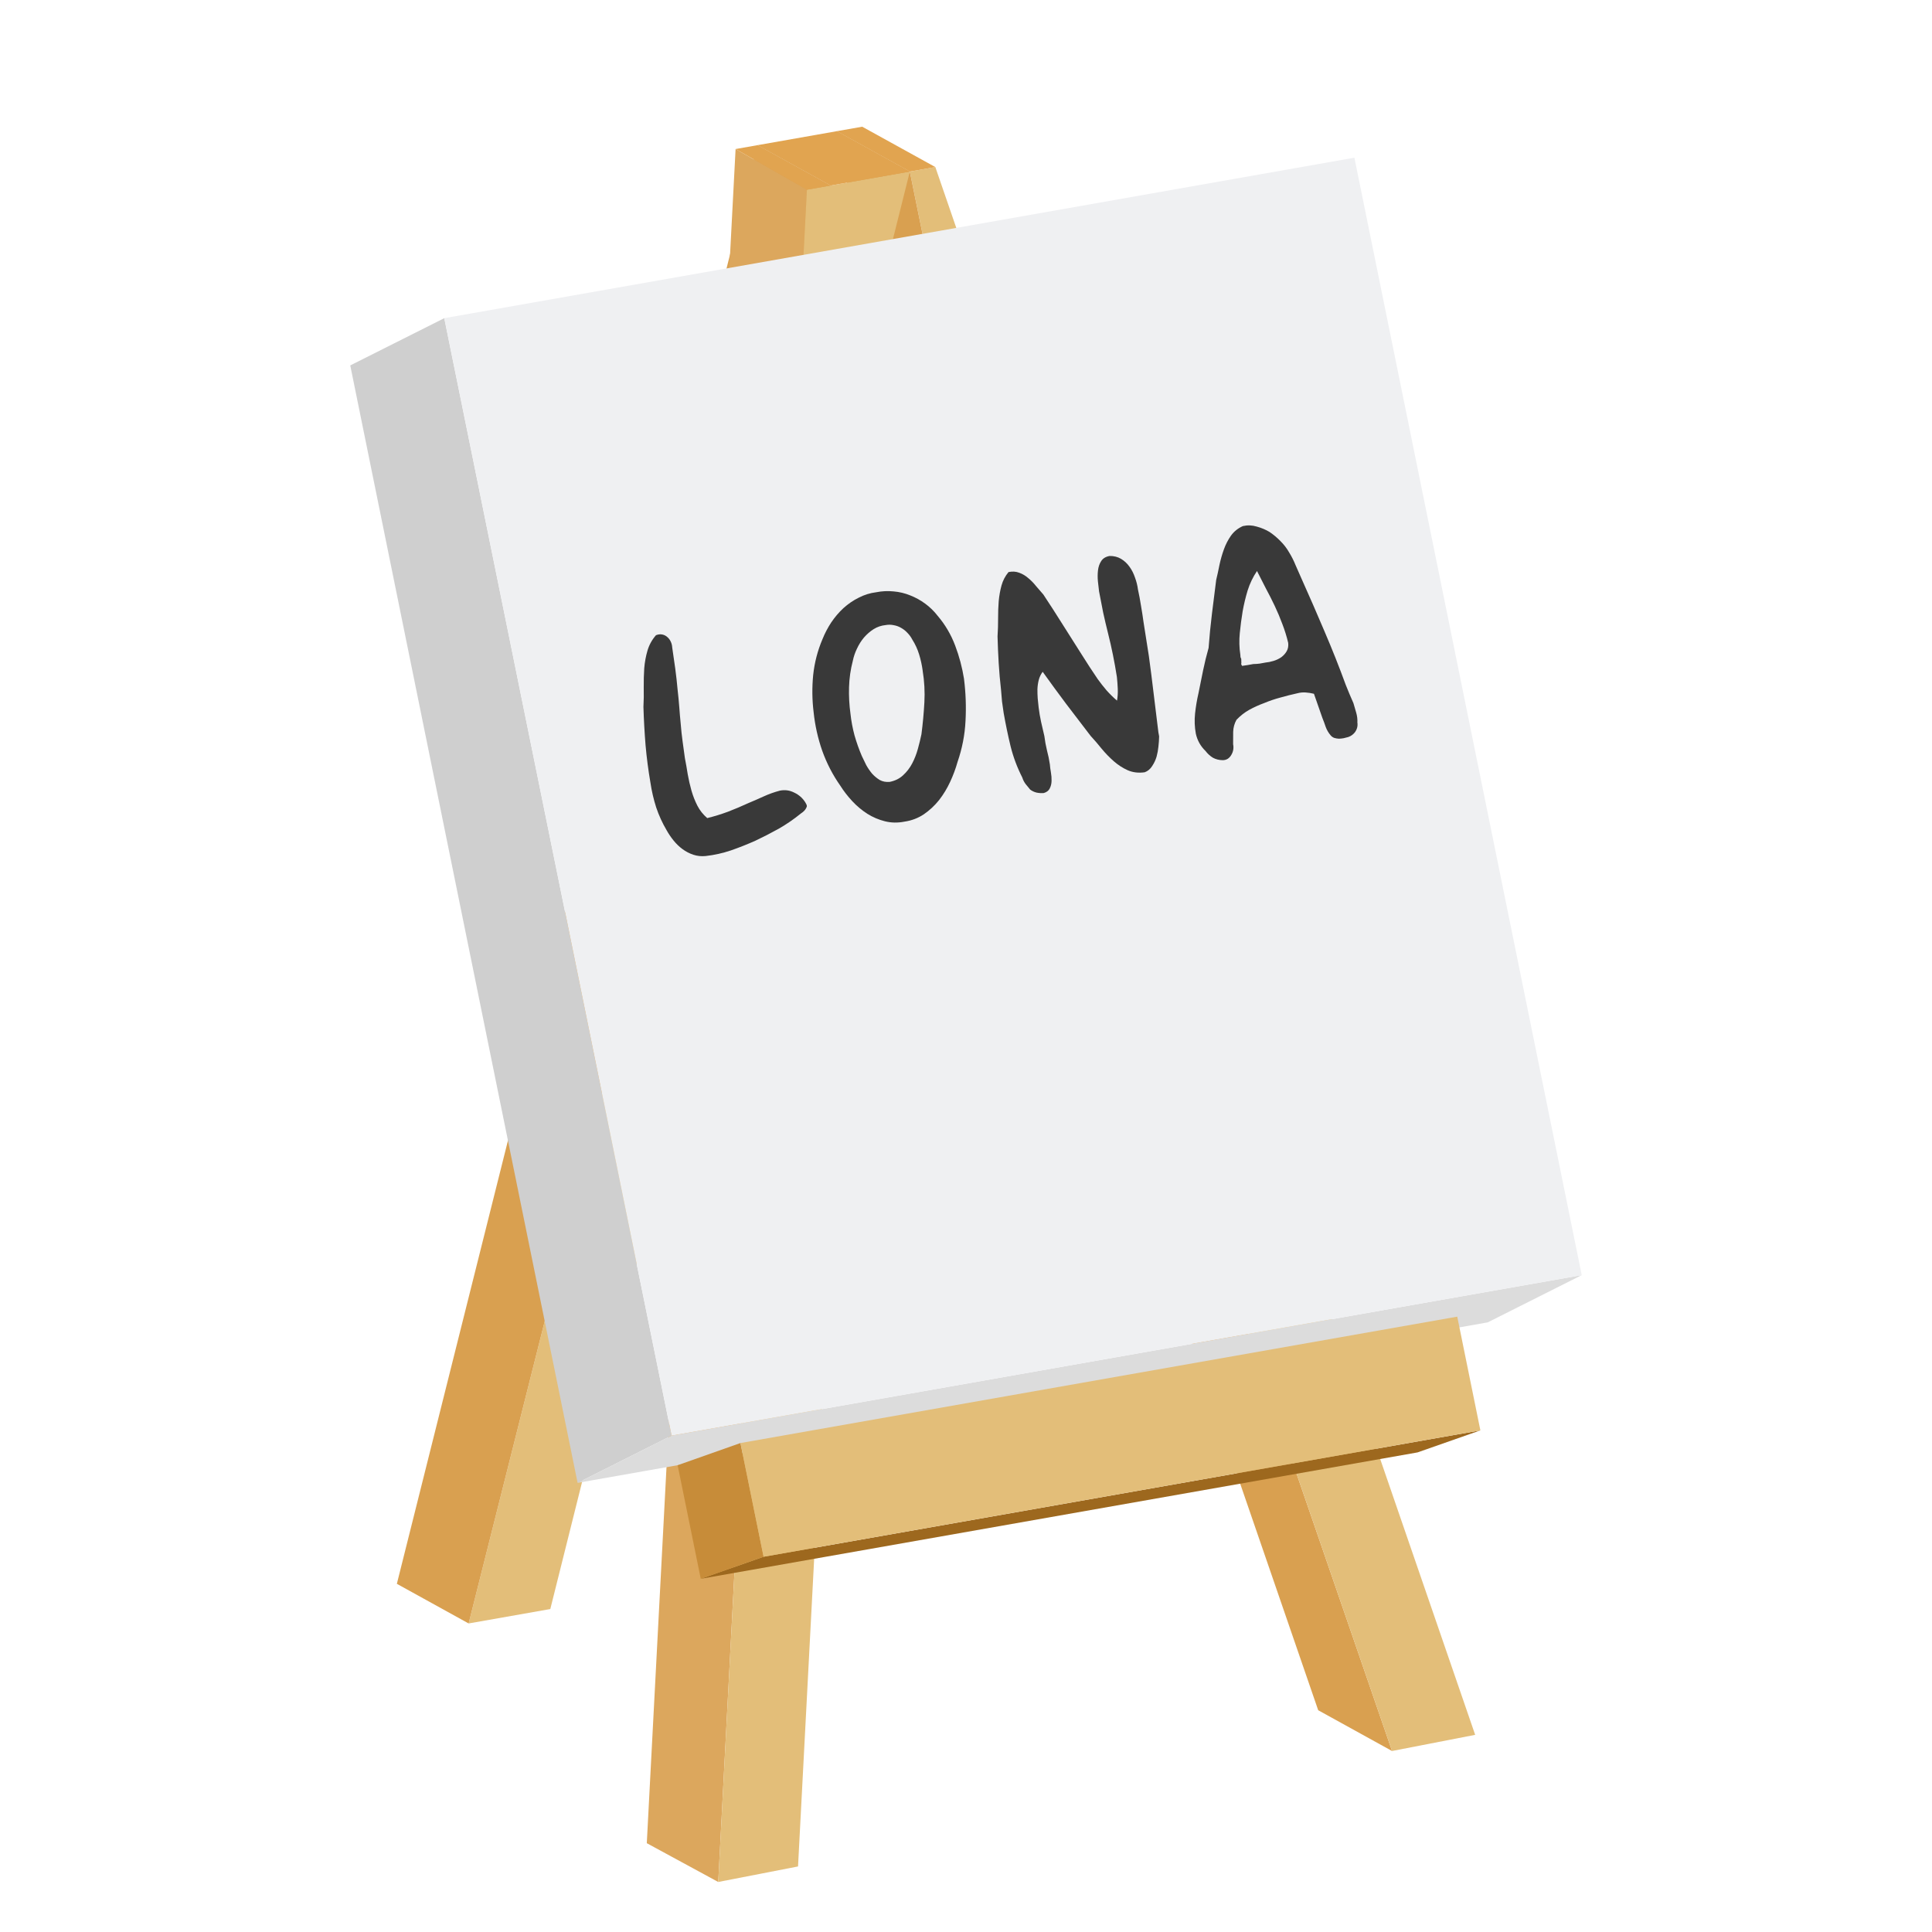
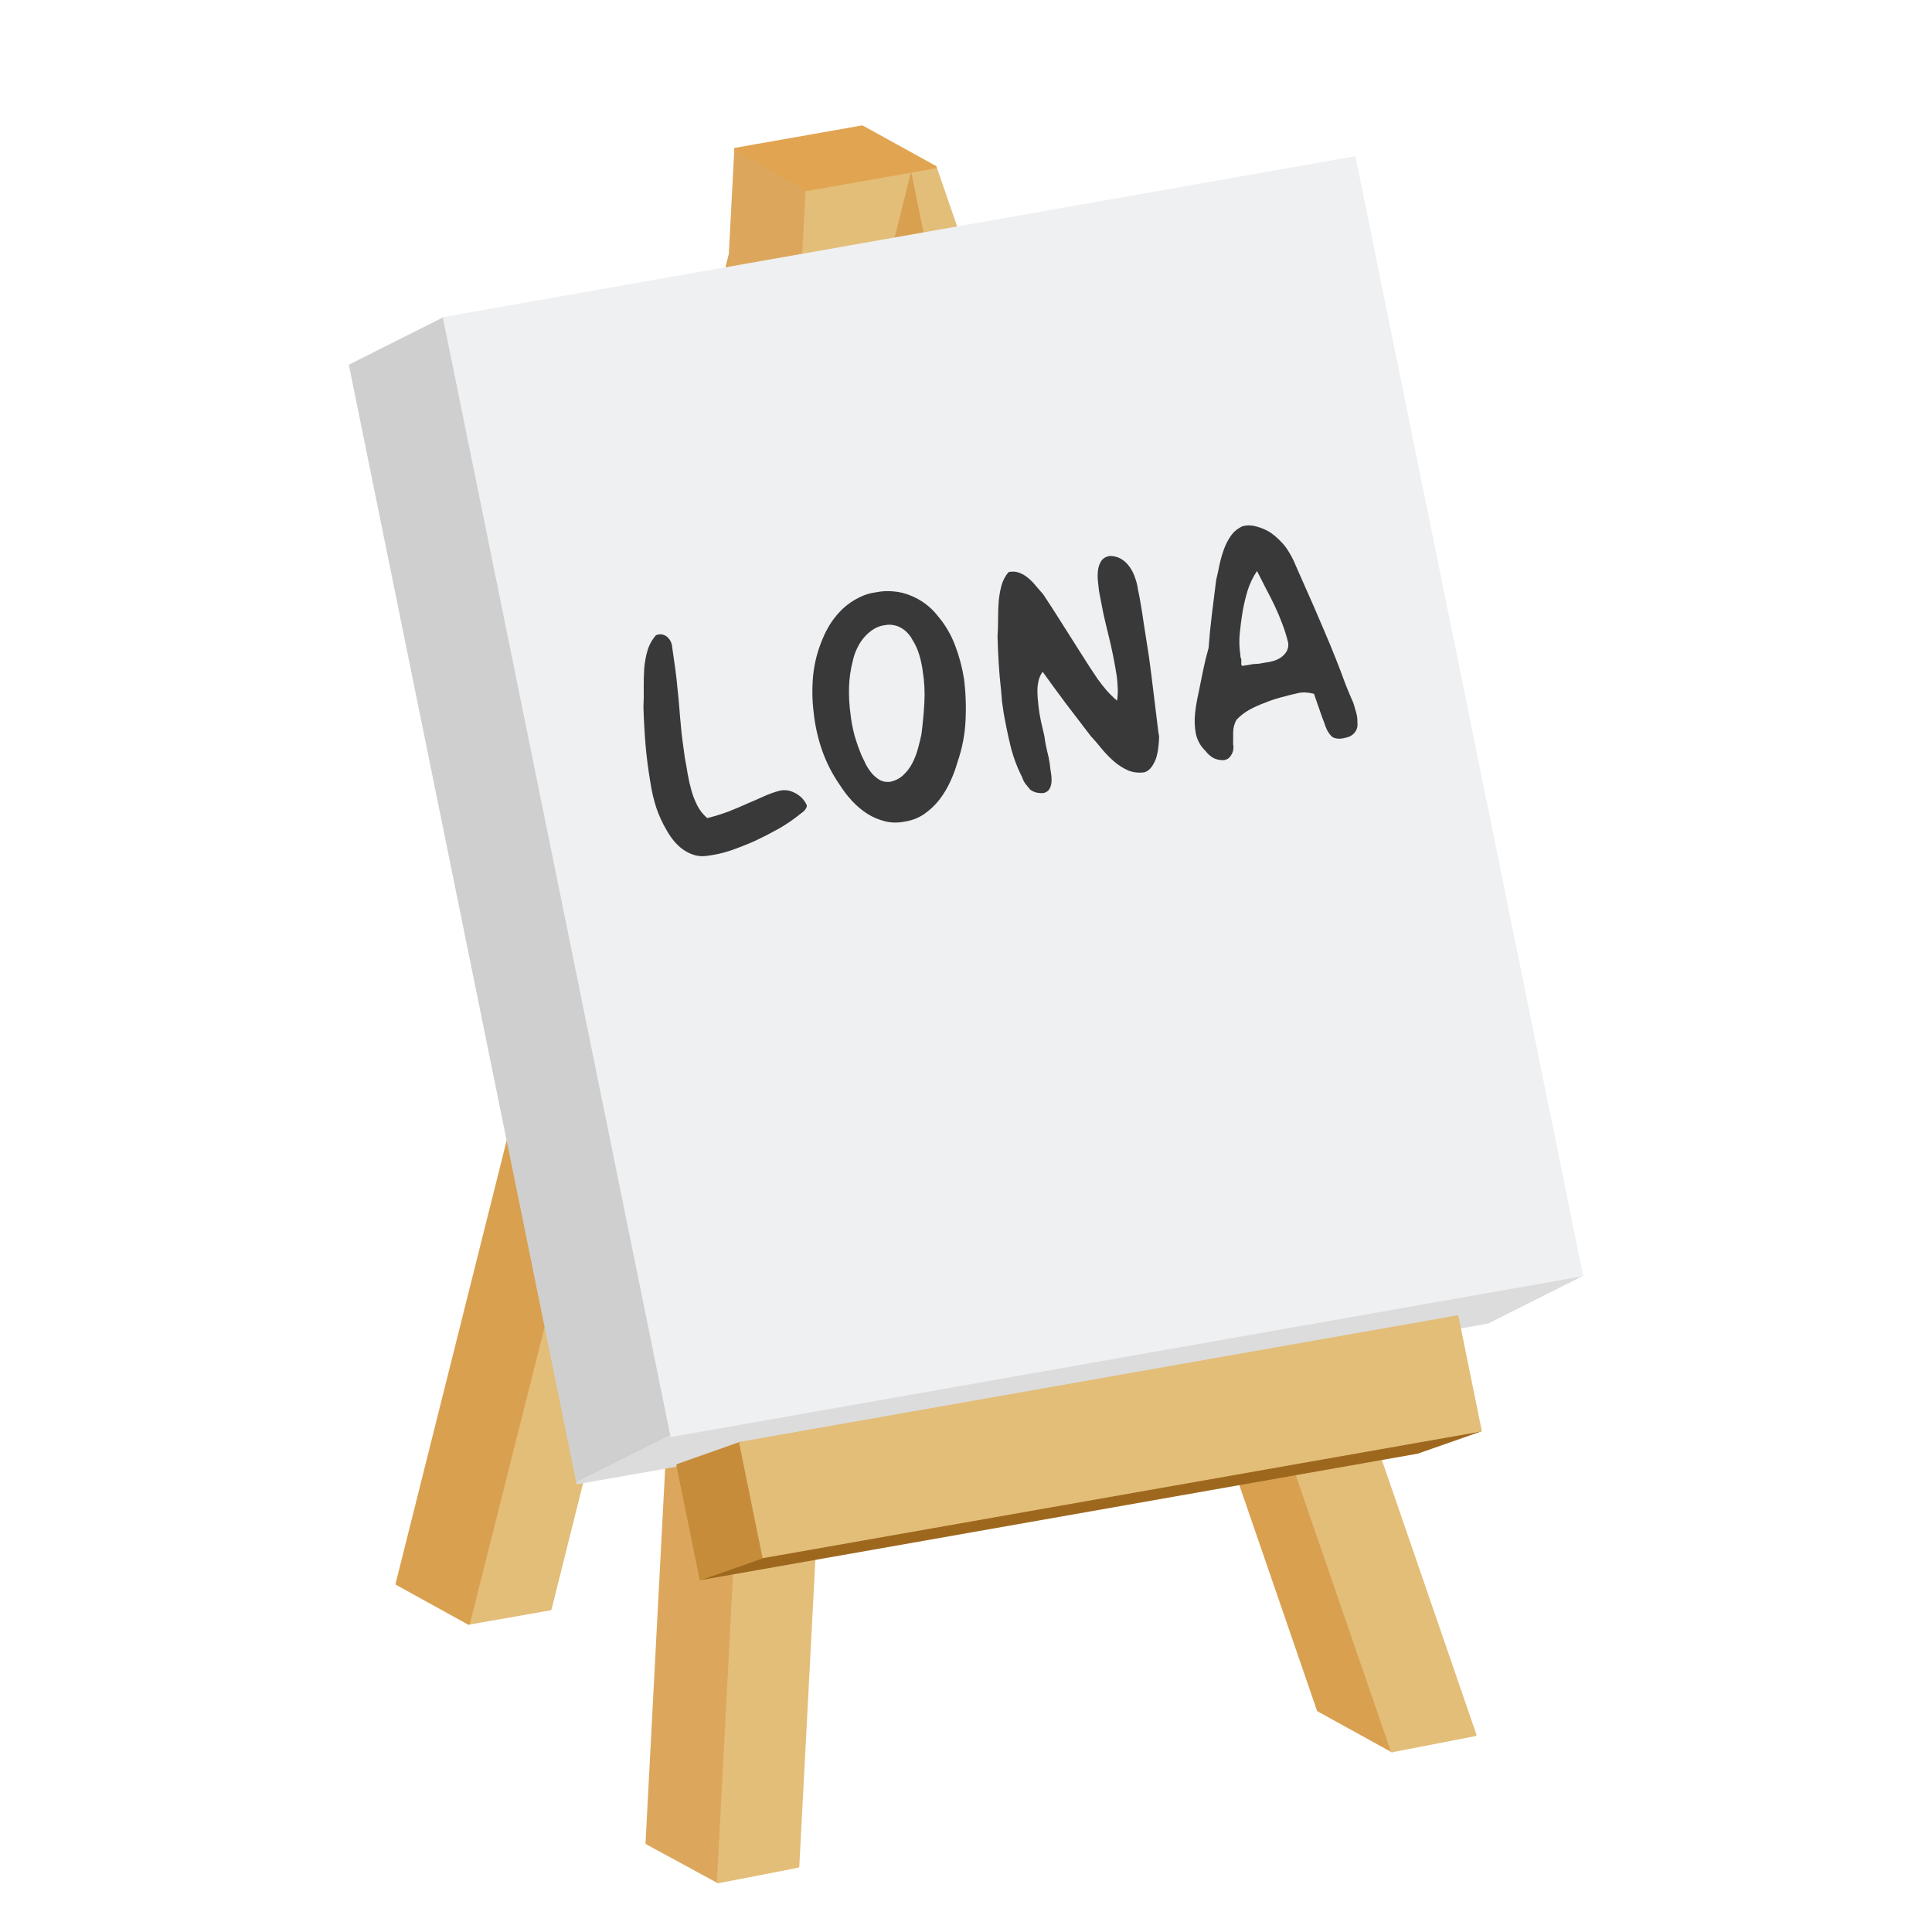
<svg xmlns="http://www.w3.org/2000/svg" width="200mm" height="200mm" viewBox="0 0 200 200" version="1.1" id="svg8">
  <defs id="defs2" />
  <g id="layer5" style="display:inline" transform="translate(166.2255,-25.75473)">
    <g id="g1644" transform="matrix(1.14322,0,0,1.14322,37.20129,-14.64731)" style="stroke-width:0.875">
-       <path style="display:inline;fill:#d9a050;fill-opacity:1;fill-rule:evenodd;stroke:none;stroke-width:0.437;stroke-linecap:round;stroke-linejoin:round;stroke-miterlimit:4;stroke-dasharray:none" d="m -94.124,86.971 35.546,103.233 6.687,3.691 -35.604,-103.402 z" id="path1470" />
-       <path style="display:inline;fill:#e3be79;fill-opacity:1;fill-rule:evenodd;stroke:none;stroke-width:0.437;stroke-linecap:round;stroke-linejoin:round;stroke-miterlimit:4;stroke-dasharray:none" d="m -93.246,50.469 48.882,141.963 -7.527,1.463 -35.604,-103.402 -8.06,-39.617 z" id="path1472" />
-       <path style="display:inline;fill:#d9a050;fill-opacity:1;fill-rule:evenodd;stroke:none;stroke-width:0.437;stroke-linecap:round;stroke-linejoin:round;stroke-miterlimit:4;stroke-dasharray:none" d="m -102.177,47.221 8.052,39.75 6.629,3.522 -8.06,-39.617 z" id="path1474" />
-       <path style="display:inline;fill:#e1a450;fill-opacity:1;fill-rule:evenodd;stroke:none;stroke-width:0.437;stroke-linecap:round;stroke-linejoin:round;stroke-miterlimit:4;stroke-dasharray:none" d="m -102.177,47.221 2.31,-0.407 6.621,3.655 -2.31,0.407 z" id="path1476" />
-       <path style="display:inline;fill:#e3be79;fill-opacity:1;fill-rule:evenodd;stroke:none;stroke-width:0.437;stroke-linecap:round;stroke-linejoin:round;stroke-miterlimit:4;stroke-dasharray:none" d="m -102.736,52.142 -32.769,130.203 7.394,-1.304 32.555,-130.166 z" id="path1478" />
-       <path style="display:inline;fill:#e1a450;fill-opacity:1;fill-rule:evenodd;stroke:none;stroke-width:0.437;stroke-linecap:round;stroke-linejoin:round;stroke-miterlimit:4;stroke-dasharray:none" d="m -109.356,48.487 7.18,-1.266 6.621,3.655 -7.18,1.266 z" id="path1480" />
-       <path style="display:inline;fill:#d9a050;fill-opacity:1;fill-rule:evenodd;stroke:none;stroke-width:0.437;stroke-linecap:round;stroke-linejoin:round;stroke-miterlimit:4;stroke-dasharray:none" d="m -142.006,178.757 6.501,3.589 32.769,-130.203 -6.621,-3.655 z" id="path1482" />
-       <path style="display:inline;fill:#dca75d;fill-opacity:1;fill-rule:evenodd;stroke:none;stroke-width:0.437;stroke-linecap:butt;stroke-linejoin:round;stroke-miterlimit:4;stroke-dasharray:none" d="m -112.905,205.755 8.031,-153.236 -6.46,-3.683 -8.04,153.407 z" id="path1484" />
-       <path style="display:inline;fill:#e3be79;fill-opacity:1;fill-rule:evenodd;stroke:none;stroke-width:0.437;stroke-linecap:round;stroke-linejoin:round;stroke-miterlimit:4;stroke-dasharray:none" d="m -98.813,73.354 -3.923,-21.212 -2.139,0.377 -8.031,153.236 7.227,-1.405 z" id="path1486" />
-       <path style="display:inline;fill:#e1a450;fill-opacity:1;fill-rule:evenodd;stroke:none;stroke-width:0.437;stroke-linecap:round;stroke-linejoin:round;stroke-miterlimit:4;stroke-dasharray:none" d="m -104.875,52.519 -6.46,-3.683 1.978,-0.349 6.621,3.655 z" id="path1488" />
-       <path style="display:inline;fill:#cfcfcf;fill-opacity:1;fill-rule:evenodd;stroke:none;stroke-width:0.437;stroke-linecap:butt;stroke-linejoin:round;stroke-miterlimit:4;stroke-dasharray:none" d="m -125.64,169.614 8.513,-4.278 -20.586,-101.184 -8.513,4.278 z" id="path1490" />
-       <path style="display:inline;fill:#dcdcdc;fill-opacity:1;fill-rule:evenodd;stroke:none;stroke-width:0.437;stroke-linecap:butt;stroke-linejoin:round;stroke-miterlimit:4;stroke-dasharray:none" d="m -125.64,169.614 8.513,-4.278 82.413,-14.532 -8.512,4.278 z" id="path1492" />
-       <path style="display:inline;fill:#eff0f2;fill-opacity:1;fill-rule:evenodd;stroke:none;stroke-width:0.437;stroke-linecap:butt;stroke-linejoin:round;stroke-miterlimit:4;stroke-dasharray:none" d="m -137.712,64.152 82.412,-14.531 20.586,101.184 -82.413,14.532 z" id="path1494" />
-       <g aria-label="LONA" transform="matrix(0.9773894,-0.1759197,0.2151748,0.9844045,0,0)" id="text1498" style="font-style:normal;font-variant:normal;font-weight:normal;font-stretch:normal;font-size:31.766px;line-height:1.25;font-family:'Action Man';-inkscape-font-specification:'Action Man, Normal';font-variant-ligatures:normal;font-variant-caps:normal;font-variant-numeric:normal;font-variant-east-asian:normal;text-align:center;text-decoration:none;text-decoration-line:none;text-decoration-color:#000000;letter-spacing:-0.167px;word-spacing:0px;writing-mode:lr-tb;text-anchor:middle;display:inline;fill:#393939;fill-opacity:1;fill-rule:evenodd;stroke:none;stroke-width:0.437;stroke-linecap:butt;stroke-linejoin:round;stroke-miterlimit:4;stroke-dasharray:none">
-         <path d="m -126.562,87.463 q -0.124,0.202 -0.295,0.326 -0.171,0.124 -0.372,0.202 -1.101,0.589 -2.265,0.993 -1.163,0.388 -2.342,0.698 -1.163,0.279 -2.358,0.465 -1.179,0.171 -2.358,0.093 -0.589,-0.047 -1.07,-0.31 -0.481,-0.264 -0.853,-0.667 -0.372,-0.403 -0.636,-0.915 -0.264,-0.512 -0.419,-1.024 -0.357,-1.055 -0.481,-2.171 -0.109,-1.132 -0.031,-2.28 0.078,-1.706 0.295,-3.397 0.233,-1.706 0.558,-3.428 0.233,-0.838 0.403,-1.706 0.186,-0.884 0.419,-1.691 0.248,-0.807 0.636,-1.52 0.388,-0.713 1.055,-1.225 0.31,-0.062 0.558,0.031 0.248,0.093 0.403,0.295 0.171,0.202 0.233,0.481 0.062,0.264 0.015,0.543 -0.062,0.962 -0.14,1.908 -0.078,0.946 -0.202,1.908 -0.078,0.776 -0.186,1.536 -0.109,0.745 -0.202,1.536 -0.109,0.776 -0.171,1.551 -0.062,0.76 -0.124,1.551 -0.015,0.713 -0.062,1.474 -0.031,0.76 0.015,1.505 0.046,0.729 0.233,1.427 0.186,0.682 0.636,1.256 0.993,-0.062 1.97,-0.233 0.993,-0.186 1.97,-0.434 0.791,-0.171 1.536,-0.357 0.745,-0.186 1.536,-0.248 0.698,-0.016 1.241,0.403 0.558,0.403 0.791,1.024 0.031,0.109 0.062,0.202 0.031,0.093 0,0.202 z" style="font-style:normal;font-variant:normal;font-weight:normal;font-stretch:normal;font-size:31.766px;font-family:'Action Man';-inkscape-font-specification:'Action Man, Normal';font-variant-ligatures:normal;font-variant-caps:normal;font-variant-numeric:normal;font-variant-east-asian:normal;fill:#393939;fill-opacity:1;stroke:none;stroke-width:0.437" id="path906" />
-         <path d="m -110.071,78.7 q -0.171,1.877 -0.682,3.723 -0.496,1.83 -1.52,3.521 -0.434,0.822 -1.039,1.629 -0.605,0.807 -1.349,1.442 -0.745,0.62 -1.629,1.008 -0.884,0.372 -1.861,0.341 -0.946,0.016 -1.737,-0.341 -0.791,-0.357 -1.427,-0.946 -0.636,-0.605 -1.101,-1.365 -0.465,-0.76 -0.76,-1.551 -0.698,-1.613 -0.931,-3.381 -0.217,-1.768 -0.015,-3.552 0.155,-1.66 0.682,-3.288 0.543,-1.629 1.536,-3.04 0.481,-0.713 1.101,-1.334 0.636,-0.62 1.365,-1.07 0.745,-0.45 1.567,-0.682 0.822,-0.248 1.66,-0.202 0.807,-0.016 1.567,0.202 0.76,0.202 1.411,0.62 0.651,0.403 1.179,0.977 0.527,0.574 0.869,1.272 0.745,1.349 0.977,2.9 0.233,1.536 0.14,3.118 z m -3.521,-1.411 q 0.062,-0.76 0,-1.489 -0.062,-0.745 -0.326,-1.442 -0.093,-0.341 -0.295,-0.651 -0.186,-0.31 -0.465,-0.543 -0.264,-0.233 -0.605,-0.357 -0.341,-0.14 -0.713,-0.14 -0.605,-0.047 -1.163,0.171 -0.543,0.217 -1.024,0.589 -0.465,0.372 -0.838,0.869 -0.372,0.481 -0.605,1.008 -0.558,1.101 -0.853,2.28 -0.295,1.179 -0.388,2.358 -0.109,0.993 -0.062,1.985 0.062,0.977 0.248,1.939 0.093,0.419 0.217,0.884 0.14,0.45 0.357,0.853 0.233,0.388 0.558,0.682 0.341,0.279 0.853,0.326 0.745,-0.016 1.318,-0.372 0.589,-0.357 1.039,-0.9 0.45,-0.543 0.791,-1.194 0.341,-0.651 0.605,-1.241 0.496,-1.38 0.884,-2.776 0.388,-1.396 0.465,-2.838 z" style="font-style:normal;font-variant:normal;font-weight:normal;font-stretch:normal;font-size:31.766px;font-family:'Action Man';-inkscape-font-specification:'Action Man, Normal';font-variant-ligatures:normal;font-variant-caps:normal;font-variant-numeric:normal;font-variant-east-asian:normal;fill:#393939;fill-opacity:1;stroke:none;stroke-width:0.437" id="path908" />
-         <path d="m -93.796,86.874 q -0.109,0.45 -0.264,0.9 -0.14,0.434 -0.357,0.853 -0.217,0.403 -0.574,0.76 -0.341,0.357 -0.791,0.434 -0.853,-0.031 -1.474,-0.45 -0.605,-0.419 -1.07,-1.024 -0.465,-0.605 -0.838,-1.303 -0.357,-0.698 -0.729,-1.303 -0.791,-1.629 -1.551,-3.211 -0.745,-1.582 -1.474,-3.226 -0.326,0.295 -0.512,0.667 -0.186,0.372 -0.295,0.791 -0.093,0.403 -0.155,0.822 -0.046,0.419 -0.093,0.822 -0.062,0.651 -0.062,1.303 0.015,0.651 0.015,1.318 -0.062,0.651 -0.046,1.303 0.031,0.636 -0.015,1.287 -0.046,0.31 -0.062,0.713 -0.015,0.403 -0.109,0.776 -0.093,0.372 -0.31,0.636 -0.202,0.264 -0.62,0.31 -0.326,-0.031 -0.636,-0.155 -0.31,-0.14 -0.512,-0.372 -0.14,-0.279 -0.295,-0.558 -0.14,-0.295 -0.171,-0.636 -0.388,-1.442 -0.434,-2.947 -0.031,-1.52 0.031,-3.04 0.031,-0.543 0.078,-1.055 0.062,-0.512 0.14,-1.055 0.124,-1.21 0.31,-2.389 0.186,-1.179 0.419,-2.389 0.233,-0.807 0.403,-1.598 0.171,-0.791 0.388,-1.505 0.233,-0.729 0.558,-1.349 0.326,-0.62 0.884,-1.07 0.543,-0.016 0.946,0.233 0.403,0.233 0.698,0.62 0.31,0.372 0.543,0.838 0.248,0.45 0.481,0.853 0.589,1.474 1.132,2.947 0.558,1.474 1.117,2.978 0.233,0.605 0.465,1.225 0.233,0.605 0.481,1.194 0.264,0.589 0.574,1.148 0.326,0.558 0.729,1.07 0.202,-0.496 0.295,-1.024 0.093,-0.527 0.155,-1.07 0.062,-1.024 0.078,-2.016 0.016,-0.993 -0.016,-1.985 -0.031,-0.977 -0.031,-1.923 0.016,-0.962 0.047,-1.939 0.047,-0.388 0.093,-0.9 0.062,-0.512 0.217,-0.962 0.155,-0.465 0.465,-0.776 0.31,-0.326 0.853,-0.326 0.574,0.093 0.962,0.434 0.388,0.341 0.605,0.838 0.217,0.481 0.279,1.055 0.078,0.558 0.031,1.086 0,0.76 -0.047,1.505 -0.031,0.729 -0.093,1.489 l -0.186,3.087 q -0.14,1.737 -0.31,3.443 -0.155,1.706 -0.326,3.443 z" style="font-style:normal;font-variant:normal;font-weight:normal;font-stretch:normal;font-size:31.766px;font-family:'Action Man';-inkscape-font-specification:'Action Man, Normal';font-variant-ligatures:normal;font-variant-caps:normal;font-variant-numeric:normal;font-variant-east-asian:normal;fill:#393939;fill-opacity:1;stroke:none;stroke-width:0.437" id="path910" />
-         <path d="m -75.862,88.906 q -0.062,0.403 -0.372,0.698 -0.31,0.279 -0.713,0.341 -0.217,0.016 -0.434,0.031 -0.217,0 -0.434,-0.031 -0.202,-0.047 -0.388,-0.14 -0.171,-0.093 -0.279,-0.279 -0.217,-0.388 -0.279,-0.822 -0.047,-0.434 -0.124,-0.869 -0.062,-0.558 -0.14,-1.132 -0.062,-0.574 -0.14,-1.132 -0.341,-0.155 -0.713,-0.248 -0.372,-0.093 -0.745,-0.062 -0.822,0.031 -1.613,0.109 -0.776,0.062 -1.567,0.233 -0.729,0.124 -1.442,0.357 -0.698,0.233 -1.334,0.682 -0.388,0.45 -0.527,1.008 -0.124,0.558 -0.248,1.101 0,0.233 -0.093,0.481 -0.093,0.233 -0.264,0.419 -0.155,0.186 -0.388,0.295 -0.233,0.093 -0.496,0.047 -0.481,-0.093 -0.822,-0.372 -0.326,-0.295 -0.527,-0.713 -0.527,-0.76 -0.527,-1.691 0.031,-0.915 0.326,-1.799 0.295,-0.884 0.698,-1.737 0.419,-0.962 0.853,-1.939 0.434,-0.977 0.931,-1.908 0.45,-1.505 0.962,-2.963 0.527,-1.458 1.039,-2.932 0.295,-0.605 0.589,-1.287 0.31,-0.682 0.698,-1.303 0.388,-0.62 0.9,-1.101 0.527,-0.481 1.241,-0.651 0.651,-0.031 1.225,0.264 0.589,0.279 1.039,0.682 0.45,0.45 0.791,0.977 0.357,0.527 0.558,1.148 0.217,0.605 0.326,1.241 0.124,0.62 0.264,1.272 0.543,2.528 1.024,5.041 0.496,2.513 0.853,5.087 0.078,0.45 0.155,0.869 0.093,0.419 0.171,0.853 0.031,0.45 0.062,0.9 0.031,0.45 -0.093,0.9 z m -4.607,-8.252 q -0.016,-0.9 -0.155,-1.768 -0.124,-0.869 -0.326,-1.722 -0.202,-0.853 -0.45,-1.691 -0.233,-0.838 -0.45,-1.675 -0.713,0.698 -1.21,1.567 -0.481,0.869 -0.853,1.768 -0.372,0.931 -0.682,1.892 -0.31,0.946 -0.372,1.923 l -0.031,0.202 0.031,0.186 q -0.031,0.124 -0.047,0.233 0,0.093 -0.062,0.217 l 0.047,0.171 q 0.264,0 0.512,0.016 0.264,0 0.527,0 0.279,0.047 0.558,0.062 0.279,0 0.558,0 0.341,0.031 0.745,-0.016 0.403,-0.047 0.76,-0.202 0.357,-0.171 0.605,-0.45 0.248,-0.279 0.295,-0.713 z" style="font-style:normal;font-variant:normal;font-weight:normal;font-stretch:normal;font-size:31.766px;font-family:'Action Man';-inkscape-font-specification:'Action Man, Normal';font-variant-ligatures:normal;font-variant-caps:normal;font-variant-numeric:normal;font-variant-east-asian:normal;fill:#393939;fill-opacity:1;stroke:none;stroke-width:0.437" id="path912" />
+       <path style="display:inline;fill:#d9a050;fill-opacity:1;fill-rule:evenodd;stroke:#d9a050;stroke-width:0.231;stroke-linecap:round;stroke-linejoin:round;stroke-miterlimit:4;stroke-dasharray:none;stroke-opacity:1" d="m -94.124,86.971 35.546,103.233 6.687,3.691 -35.604,-103.402 z" id="path1470" />
+       <path style="display:inline;fill:#e3be79;fill-opacity:1;fill-rule:evenodd;stroke:#e3be79;stroke-width:0.231;stroke-linecap:round;stroke-linejoin:round;stroke-miterlimit:4;stroke-dasharray:none;stroke-opacity:1" d="m -93.246,50.469 48.882,141.963 -7.527,1.463 -35.604,-103.402 -8.06,-39.617 z" id="path1472" />
+       <path style="display:inline;fill:#d9a050;fill-opacity:1;fill-rule:evenodd;stroke:#d9a050;stroke-width:0.231;stroke-linecap:round;stroke-linejoin:round;stroke-miterlimit:4;stroke-dasharray:none;stroke-opacity:1" d="m -102.177,47.221 8.052,39.75 6.629,3.522 -8.06,-39.617 z" id="path1474" />
+       <path style="display:inline;fill:#e1a450;fill-opacity:1;fill-rule:evenodd;stroke:#e1a450;stroke-width:0.231;stroke-linecap:round;stroke-linejoin:round;stroke-miterlimit:4;stroke-dasharray:none;stroke-opacity:1" d="m -102.177,47.221 2.31,-0.407 6.621,3.655 -2.31,0.407 z" id="path1476" />
+       <path style="display:inline;fill:#e3be79;fill-opacity:1;fill-rule:evenodd;stroke:#e3be79;stroke-width:0.231;stroke-linecap:round;stroke-linejoin:round;stroke-miterlimit:4;stroke-dasharray:none;stroke-opacity:1" d="m -102.736,52.142 -32.769,130.203 7.394,-1.304 32.555,-130.166 z" id="path1478" />
+       <path style="display:inline;fill:#e1a450;fill-opacity:1;fill-rule:evenodd;stroke:#e1a450;stroke-width:0.231;stroke-linecap:round;stroke-linejoin:round;stroke-miterlimit:4;stroke-dasharray:none;stroke-opacity:1" d="m -109.356,48.487 7.18,-1.266 6.621,3.655 -7.18,1.266 z" id="path1480" />
+       <path style="display:inline;fill:#d9a050;fill-opacity:1;fill-rule:evenodd;stroke:#d9a050;stroke-width:0.231;stroke-linecap:round;stroke-linejoin:round;stroke-miterlimit:4;stroke-dasharray:none;stroke-opacity:1" d="m -142.006,178.757 6.501,3.589 32.769,-130.203 -6.621,-3.655 z" id="path1482" />
+       <path style="display:inline;fill:#dca75d;fill-opacity:1;fill-rule:evenodd;stroke:#dca75d;stroke-width:0.231;stroke-linecap:butt;stroke-linejoin:round;stroke-miterlimit:4;stroke-dasharray:none;stroke-opacity:1" d="m -112.905,205.755 8.031,-153.236 -6.46,-3.683 -8.04,153.407 z" id="path1484" />
+       <path style="display:inline;fill:#e3be79;fill-opacity:1;fill-rule:evenodd;stroke:#e3be79;stroke-width:0.231;stroke-linecap:round;stroke-linejoin:round;stroke-miterlimit:4;stroke-dasharray:none;stroke-opacity:1" d="m -98.813,73.354 -3.923,-21.212 -2.139,0.377 -8.031,153.236 7.227,-1.405 z" id="path1486" />
+       <path style="display:inline;fill:#e1a450;fill-opacity:1;fill-rule:evenodd;stroke:#e1a450;stroke-width:0.231;stroke-linecap:round;stroke-linejoin:round;stroke-miterlimit:4;stroke-dasharray:none;stroke-opacity:1" d="m -104.875,52.519 -6.46,-3.683 1.978,-0.349 6.621,3.655 z" id="path1488" />
+       <path style="display:inline;fill:#cfcfcf;fill-opacity:1;fill-rule:evenodd;stroke:#cfcfcf;stroke-width:0.231;stroke-linecap:butt;stroke-linejoin:round;stroke-miterlimit:4;stroke-dasharray:none;stroke-opacity:1" d="m -125.64,169.614 8.513,-4.278 -20.586,-101.184 -8.513,4.278 z" id="path1490" />
+       <path style="display:inline;fill:#dcdcdc;fill-opacity:1;fill-rule:evenodd;stroke:#dcdcdc;stroke-width:0.231;stroke-linecap:butt;stroke-linejoin:round;stroke-miterlimit:4;stroke-dasharray:none;stroke-opacity:1" d="m -125.64,169.614 8.513,-4.278 82.413,-14.532 -8.512,4.278 z" id="path1492" />
+       <path style="display:inline;fill:#eff0f2;fill-opacity:1;fill-rule:evenodd;stroke:#eff0f2;stroke-width:0.231;stroke-linecap:butt;stroke-linejoin:round;stroke-miterlimit:4;stroke-dasharray:none;stroke-opacity:1" d="m -137.712,64.152 82.412,-14.531 20.586,101.184 -82.413,14.532 z" id="path1494" />
+       <g aria-label="LONA" transform="matrix(0.9773894,-0.1759197,0.2151748,0.9844045,0,0)" id="text1498" style="font-style:normal;font-variant:normal;font-weight:normal;font-stretch:normal;font-size:31.766px;line-height:1.25;font-family:'Action Man';-inkscape-font-specification:'Action Man, Normal';font-variant-ligatures:normal;font-variant-caps:normal;font-variant-numeric:normal;font-variant-east-asian:normal;text-align:center;text-decoration:none;text-decoration-line:none;text-decoration-color:#000000;letter-spacing:-0.167px;word-spacing:0px;writing-mode:lr-tb;text-anchor:middle;display:inline;fill:#393939;fill-opacity:1;fill-rule:evenodd;stroke:#50e159;stroke-width:0.231;stroke-linecap:butt;stroke-linejoin:round;stroke-miterlimit:4;stroke-dasharray:none;stroke-opacity:1">
+         <path d="m -126.562,87.463 q -0.124,0.202 -0.295,0.326 -0.171,0.124 -0.372,0.202 -1.101,0.589 -2.265,0.993 -1.163,0.388 -2.342,0.698 -1.163,0.279 -2.358,0.465 -1.179,0.171 -2.358,0.093 -0.589,-0.047 -1.07,-0.31 -0.481,-0.264 -0.853,-0.667 -0.372,-0.403 -0.636,-0.915 -0.264,-0.512 -0.419,-1.024 -0.357,-1.055 -0.481,-2.171 -0.109,-1.132 -0.031,-2.28 0.078,-1.706 0.295,-3.397 0.233,-1.706 0.558,-3.428 0.233,-0.838 0.403,-1.706 0.186,-0.884 0.419,-1.691 0.248,-0.807 0.636,-1.52 0.388,-0.713 1.055,-1.225 0.31,-0.062 0.558,0.031 0.248,0.093 0.403,0.295 0.171,0.202 0.233,0.481 0.062,0.264 0.015,0.543 -0.062,0.962 -0.14,1.908 -0.078,0.946 -0.202,1.908 -0.078,0.776 -0.186,1.536 -0.109,0.745 -0.202,1.536 -0.109,0.776 -0.171,1.551 -0.062,0.76 -0.124,1.551 -0.015,0.713 -0.062,1.474 -0.031,0.76 0.015,1.505 0.046,0.729 0.233,1.427 0.186,0.682 0.636,1.256 0.993,-0.062 1.97,-0.233 0.993,-0.186 1.97,-0.434 0.791,-0.171 1.536,-0.357 0.745,-0.186 1.536,-0.248 0.698,-0.016 1.241,0.403 0.558,0.403 0.791,1.024 0.031,0.109 0.062,0.202 0.031,0.093 0,0.202 z" style="font-style:normal;font-variant:normal;font-weight:normal;font-stretch:normal;font-size:31.766px;font-family:'Action Man';-inkscape-font-specification:'Action Man, Normal';font-variant-ligatures:normal;font-variant-caps:normal;font-variant-numeric:normal;font-variant-east-asian:normal;fill:#393939;fill-opacity:1;stroke:none;stroke-width:0.231;stroke-miterlimit:4;stroke-dasharray:none;stroke-opacity:1" id="path906" />
+         <path d="m -110.071,78.7 q -0.171,1.877 -0.682,3.723 -0.496,1.83 -1.52,3.521 -0.434,0.822 -1.039,1.629 -0.605,0.807 -1.349,1.442 -0.745,0.62 -1.629,1.008 -0.884,0.372 -1.861,0.341 -0.946,0.016 -1.737,-0.341 -0.791,-0.357 -1.427,-0.946 -0.636,-0.605 -1.101,-1.365 -0.465,-0.76 -0.76,-1.551 -0.698,-1.613 -0.931,-3.381 -0.217,-1.768 -0.015,-3.552 0.155,-1.66 0.682,-3.288 0.543,-1.629 1.536,-3.04 0.481,-0.713 1.101,-1.334 0.636,-0.62 1.365,-1.07 0.745,-0.45 1.567,-0.682 0.822,-0.248 1.66,-0.202 0.807,-0.016 1.567,0.202 0.76,0.202 1.411,0.62 0.651,0.403 1.179,0.977 0.527,0.574 0.869,1.272 0.745,1.349 0.977,2.9 0.233,1.536 0.14,3.118 z m -3.521,-1.411 q 0.062,-0.76 0,-1.489 -0.062,-0.745 -0.326,-1.442 -0.093,-0.341 -0.295,-0.651 -0.186,-0.31 -0.465,-0.543 -0.264,-0.233 -0.605,-0.357 -0.341,-0.14 -0.713,-0.14 -0.605,-0.047 -1.163,0.171 -0.543,0.217 -1.024,0.589 -0.465,0.372 -0.838,0.869 -0.372,0.481 -0.605,1.008 -0.558,1.101 -0.853,2.28 -0.295,1.179 -0.388,2.358 -0.109,0.993 -0.062,1.985 0.062,0.977 0.248,1.939 0.093,0.419 0.217,0.884 0.14,0.45 0.357,0.853 0.233,0.388 0.558,0.682 0.341,0.279 0.853,0.326 0.745,-0.016 1.318,-0.372 0.589,-0.357 1.039,-0.9 0.45,-0.543 0.791,-1.194 0.341,-0.651 0.605,-1.241 0.496,-1.38 0.884,-2.776 0.388,-1.396 0.465,-2.838 z" style="font-style:normal;font-variant:normal;font-weight:normal;font-stretch:normal;font-size:31.766px;font-family:'Action Man';-inkscape-font-specification:'Action Man, Normal';font-variant-ligatures:normal;font-variant-caps:normal;font-variant-numeric:normal;font-variant-east-asian:normal;fill:#393939;fill-opacity:1;stroke:none;stroke-width:0.231;stroke-miterlimit:4;stroke-dasharray:none;stroke-opacity:1" id="path908" />
+         <path d="m -93.796,86.874 q -0.109,0.45 -0.264,0.9 -0.14,0.434 -0.357,0.853 -0.217,0.403 -0.574,0.76 -0.341,0.357 -0.791,0.434 -0.853,-0.031 -1.474,-0.45 -0.605,-0.419 -1.07,-1.024 -0.465,-0.605 -0.838,-1.303 -0.357,-0.698 -0.729,-1.303 -0.791,-1.629 -1.551,-3.211 -0.745,-1.582 -1.474,-3.226 -0.326,0.295 -0.512,0.667 -0.186,0.372 -0.295,0.791 -0.093,0.403 -0.155,0.822 -0.046,0.419 -0.093,0.822 -0.062,0.651 -0.062,1.303 0.015,0.651 0.015,1.318 -0.062,0.651 -0.046,1.303 0.031,0.636 -0.015,1.287 -0.046,0.31 -0.062,0.713 -0.015,0.403 -0.109,0.776 -0.093,0.372 -0.31,0.636 -0.202,0.264 -0.62,0.31 -0.326,-0.031 -0.636,-0.155 -0.31,-0.14 -0.512,-0.372 -0.14,-0.279 -0.295,-0.558 -0.14,-0.295 -0.171,-0.636 -0.388,-1.442 -0.434,-2.947 -0.031,-1.52 0.031,-3.04 0.031,-0.543 0.078,-1.055 0.062,-0.512 0.14,-1.055 0.124,-1.21 0.31,-2.389 0.186,-1.179 0.419,-2.389 0.233,-0.807 0.403,-1.598 0.171,-0.791 0.388,-1.505 0.233,-0.729 0.558,-1.349 0.326,-0.62 0.884,-1.07 0.543,-0.016 0.946,0.233 0.403,0.233 0.698,0.62 0.31,0.372 0.543,0.838 0.248,0.45 0.481,0.853 0.589,1.474 1.132,2.947 0.558,1.474 1.117,2.978 0.233,0.605 0.465,1.225 0.233,0.605 0.481,1.194 0.264,0.589 0.574,1.148 0.326,0.558 0.729,1.07 0.202,-0.496 0.295,-1.024 0.093,-0.527 0.155,-1.07 0.062,-1.024 0.078,-2.016 0.016,-0.993 -0.016,-1.985 -0.031,-0.977 -0.031,-1.923 0.016,-0.962 0.047,-1.939 0.047,-0.388 0.093,-0.9 0.062,-0.512 0.217,-0.962 0.155,-0.465 0.465,-0.776 0.31,-0.326 0.853,-0.326 0.574,0.093 0.962,0.434 0.388,0.341 0.605,0.838 0.217,0.481 0.279,1.055 0.078,0.558 0.031,1.086 0,0.76 -0.047,1.505 -0.031,0.729 -0.093,1.489 l -0.186,3.087 q -0.14,1.737 -0.31,3.443 -0.155,1.706 -0.326,3.443 z" style="font-style:normal;font-variant:normal;font-weight:normal;font-stretch:normal;font-size:31.766px;font-family:'Action Man';-inkscape-font-specification:'Action Man, Normal';font-variant-ligatures:normal;font-variant-caps:normal;font-variant-numeric:normal;font-variant-east-asian:normal;fill:#393939;fill-opacity:1;stroke:none;stroke-width:0.231;stroke-miterlimit:4;stroke-dasharray:none;stroke-opacity:1" id="path910" />
+         <path d="m -75.862,88.906 q -0.062,0.403 -0.372,0.698 -0.31,0.279 -0.713,0.341 -0.217,0.016 -0.434,0.031 -0.217,0 -0.434,-0.031 -0.202,-0.047 -0.388,-0.14 -0.171,-0.093 -0.279,-0.279 -0.217,-0.388 -0.279,-0.822 -0.047,-0.434 -0.124,-0.869 -0.062,-0.558 -0.14,-1.132 -0.062,-0.574 -0.14,-1.132 -0.341,-0.155 -0.713,-0.248 -0.372,-0.093 -0.745,-0.062 -0.822,0.031 -1.613,0.109 -0.776,0.062 -1.567,0.233 -0.729,0.124 -1.442,0.357 -0.698,0.233 -1.334,0.682 -0.388,0.45 -0.527,1.008 -0.124,0.558 -0.248,1.101 0,0.233 -0.093,0.481 -0.093,0.233 -0.264,0.419 -0.155,0.186 -0.388,0.295 -0.233,0.093 -0.496,0.047 -0.481,-0.093 -0.822,-0.372 -0.326,-0.295 -0.527,-0.713 -0.527,-0.76 -0.527,-1.691 0.031,-0.915 0.326,-1.799 0.295,-0.884 0.698,-1.737 0.419,-0.962 0.853,-1.939 0.434,-0.977 0.931,-1.908 0.45,-1.505 0.962,-2.963 0.527,-1.458 1.039,-2.932 0.295,-0.605 0.589,-1.287 0.31,-0.682 0.698,-1.303 0.388,-0.62 0.9,-1.101 0.527,-0.481 1.241,-0.651 0.651,-0.031 1.225,0.264 0.589,0.279 1.039,0.682 0.45,0.45 0.791,0.977 0.357,0.527 0.558,1.148 0.217,0.605 0.326,1.241 0.124,0.62 0.264,1.272 0.543,2.528 1.024,5.041 0.496,2.513 0.853,5.087 0.078,0.45 0.155,0.869 0.093,0.419 0.171,0.853 0.031,0.45 0.062,0.9 0.031,0.45 -0.093,0.9 z m -4.607,-8.252 q -0.016,-0.9 -0.155,-1.768 -0.124,-0.869 -0.326,-1.722 -0.202,-0.853 -0.45,-1.691 -0.233,-0.838 -0.45,-1.675 -0.713,0.698 -1.21,1.567 -0.481,0.869 -0.853,1.768 -0.372,0.931 -0.682,1.892 -0.31,0.946 -0.372,1.923 l -0.031,0.202 0.031,0.186 q -0.031,0.124 -0.047,0.233 0,0.093 -0.062,0.217 l 0.047,0.171 q 0.264,0 0.512,0.016 0.264,0 0.527,0 0.279,0.047 0.558,0.062 0.279,0 0.558,0 0.341,0.031 0.745,-0.016 0.403,-0.047 0.76,-0.202 0.357,-0.171 0.605,-0.45 0.248,-0.279 0.295,-0.713 z" style="font-style:normal;font-variant:normal;font-weight:normal;font-stretch:normal;font-size:31.766px;font-family:'Action Man';-inkscape-font-specification:'Action Man, Normal';font-variant-ligatures:normal;font-variant-caps:normal;font-variant-numeric:normal;font-variant-east-asian:normal;fill:#393939;fill-opacity:1;stroke:none;stroke-width:0.231;stroke-miterlimit:4;stroke-dasharray:none;stroke-opacity:1" id="path912" />
      </g>
-       <path style="display:inline;fill:#9d681e;fill-opacity:1;fill-rule:evenodd;stroke:none;stroke-width:0.437;stroke-linecap:round;stroke-linejoin:round;stroke-miterlimit:4;stroke-dasharray:none" d="m -49.584,166.858 -64.905,11.445 5.69,-1.996 64.906,-11.445 z" id="path1504" />
-       <path style="display:inline;fill:#c78c39;fill-opacity:1;fill-rule:evenodd;stroke:none;stroke-width:0.437;stroke-linecap:round;stroke-linejoin:round;stroke-miterlimit:4;stroke-dasharray:none" d="m -116.581,168.017 2.093,10.285 5.69,-1.996 -2.095,-10.297 z" id="path1506" />
-       <path style="display:inline;fill:#e3be79;fill-opacity:1;fill-rule:evenodd;stroke:none;stroke-width:0.437;stroke-linecap:round;stroke-linejoin:round;stroke-miterlimit:4;stroke-dasharray:none" d="m -43.892,164.861 -2.095,-10.297 -64.906,11.445 2.095,10.297 z" id="path1508" />
+       <path style="display:inline;fill:#9d681e;fill-opacity:1;fill-rule:evenodd;stroke:#9d681e;stroke-width:0.231;stroke-linecap:round;stroke-linejoin:round;stroke-miterlimit:4;stroke-dasharray:none;stroke-opacity:1" d="m -49.584,166.858 -64.905,11.445 5.69,-1.996 64.906,-11.445 z" id="path1504" />
+       <path style="display:inline;fill:#c78c39;fill-opacity:1;fill-rule:evenodd;stroke:#c78c39;stroke-width:0.231;stroke-linecap:round;stroke-linejoin:round;stroke-miterlimit:4;stroke-dasharray:none;stroke-opacity:1" d="m -116.581,168.017 2.093,10.285 5.69,-1.996 -2.095,-10.297 z" id="path1506" />
+       <path style="display:inline;fill:#e3be79;fill-opacity:1;fill-rule:evenodd;stroke:#e3be79;stroke-width:0.231;stroke-linecap:round;stroke-linejoin:round;stroke-miterlimit:4;stroke-dasharray:none;stroke-opacity:1" d="m -43.892,164.861 -2.095,-10.297 -64.906,11.445 2.095,10.297 z" id="path1508" />
    </g>
  </g>
</svg>
